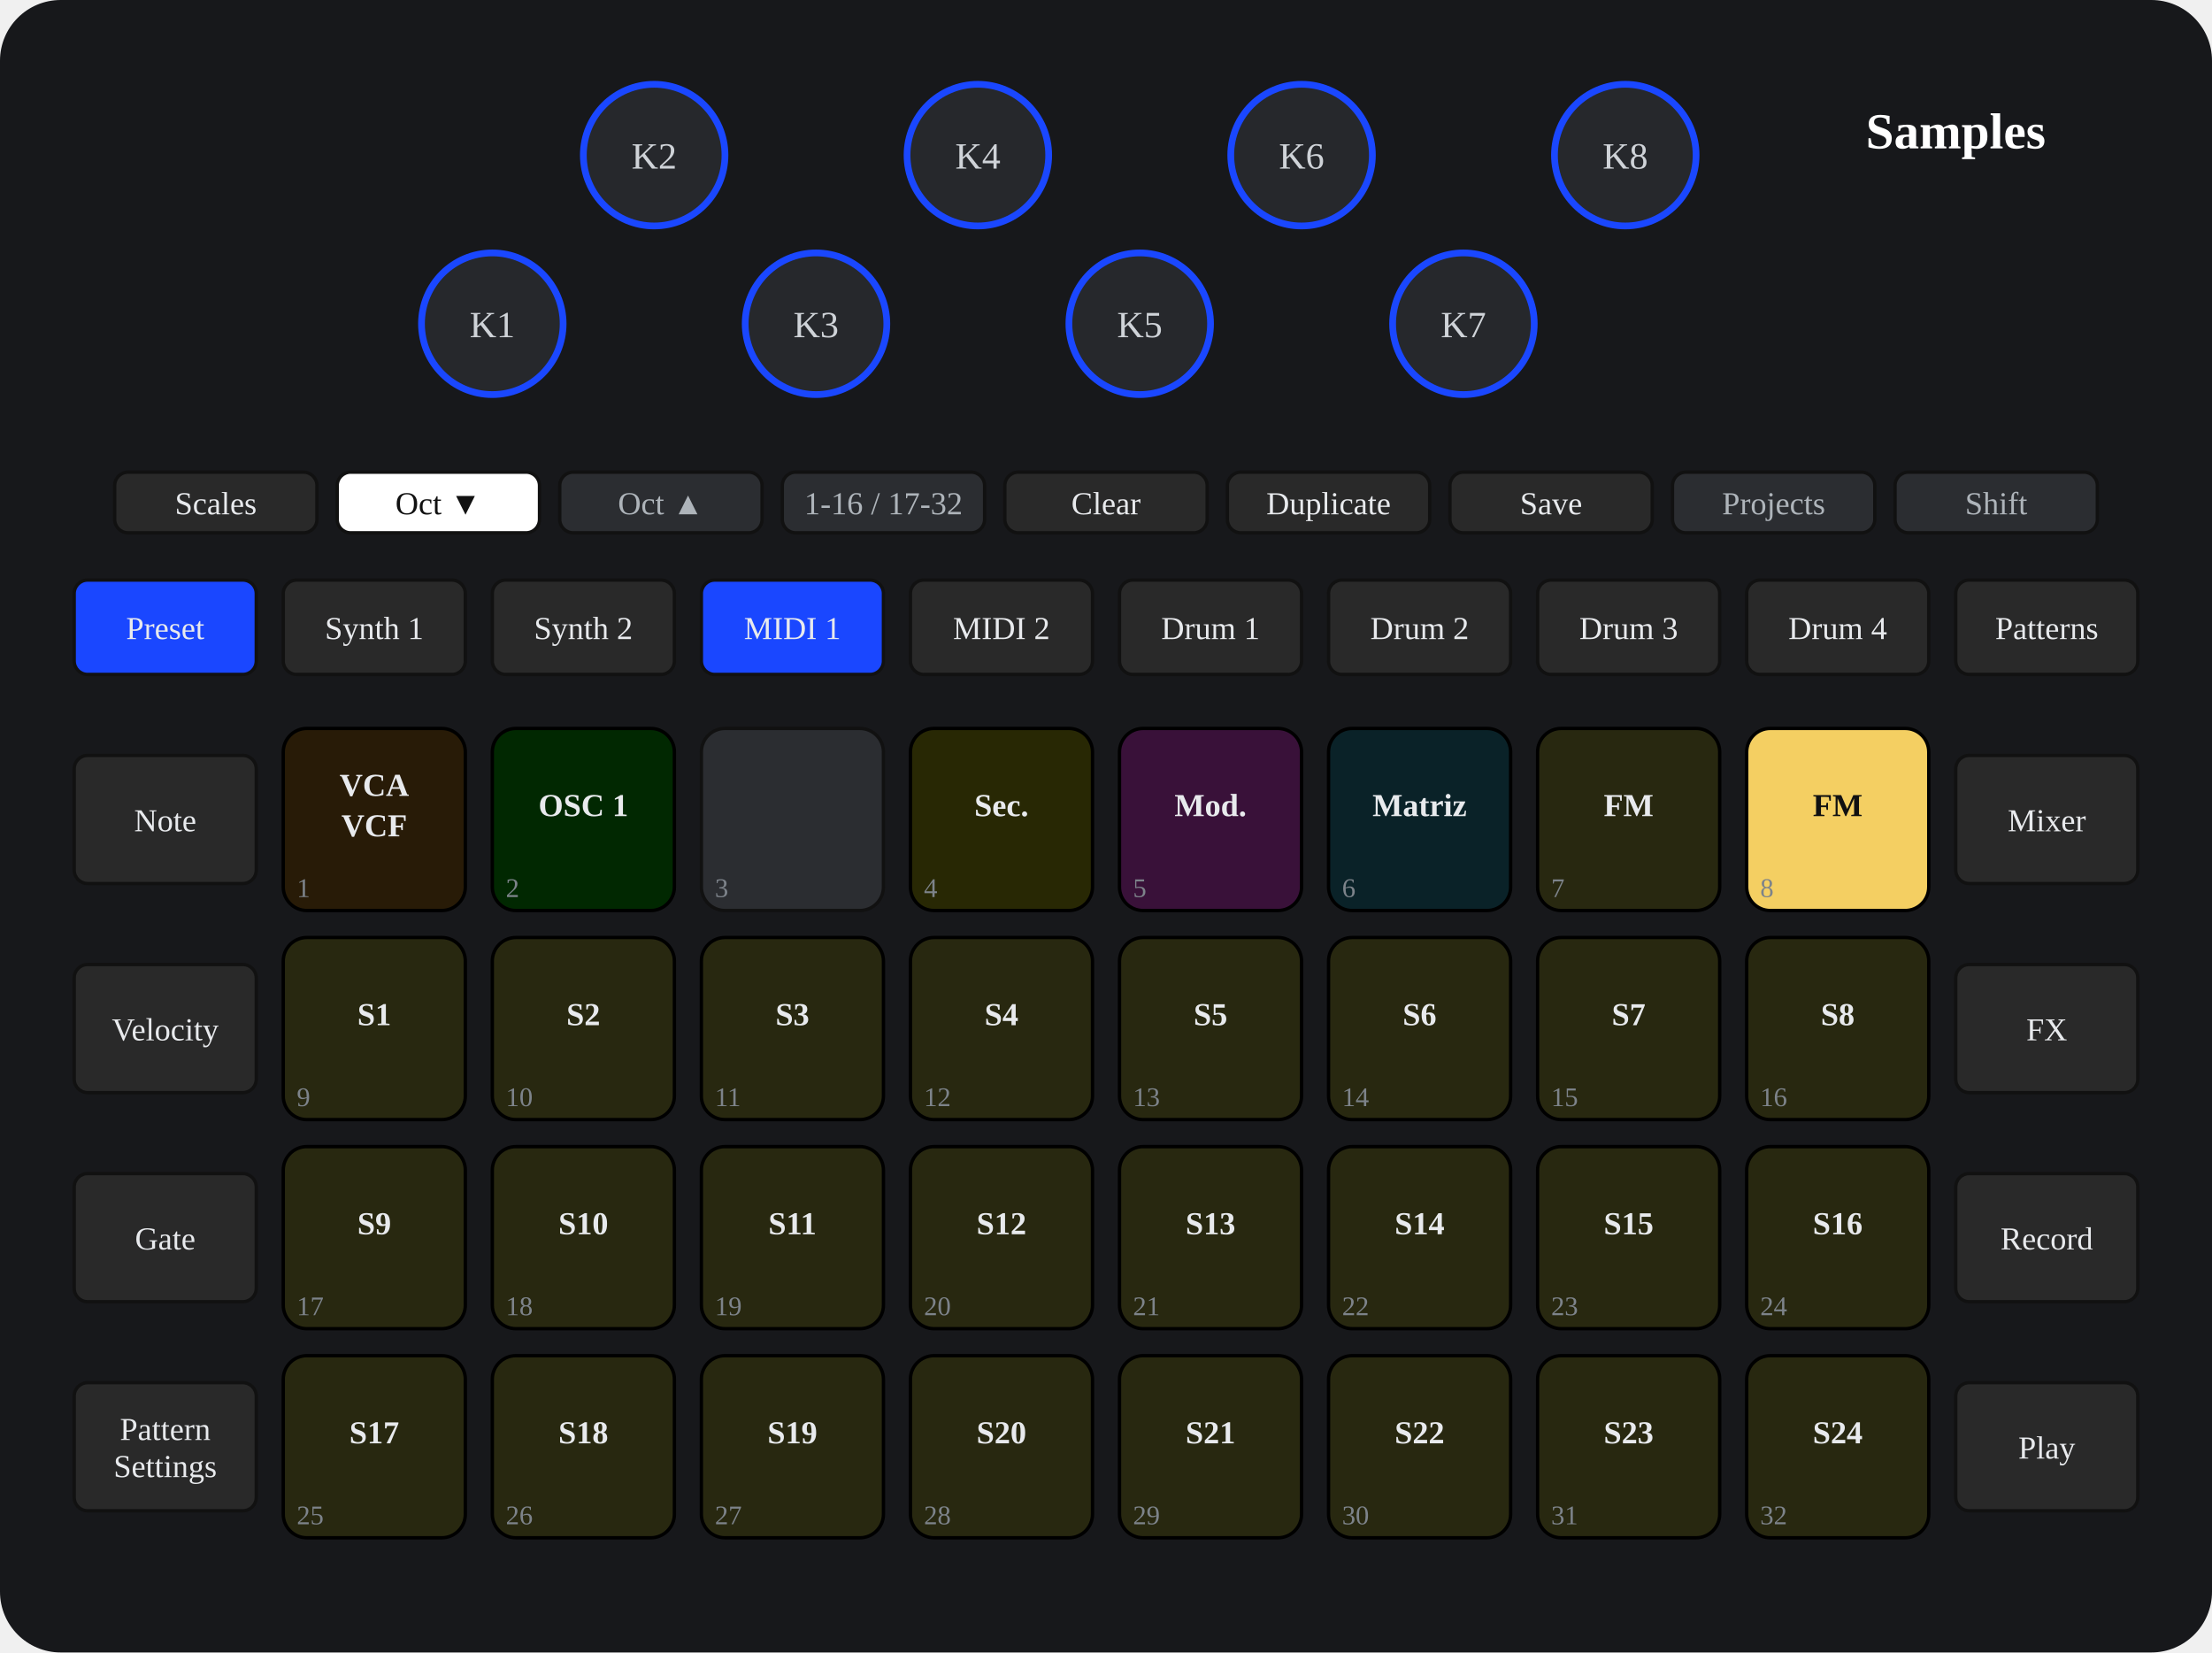
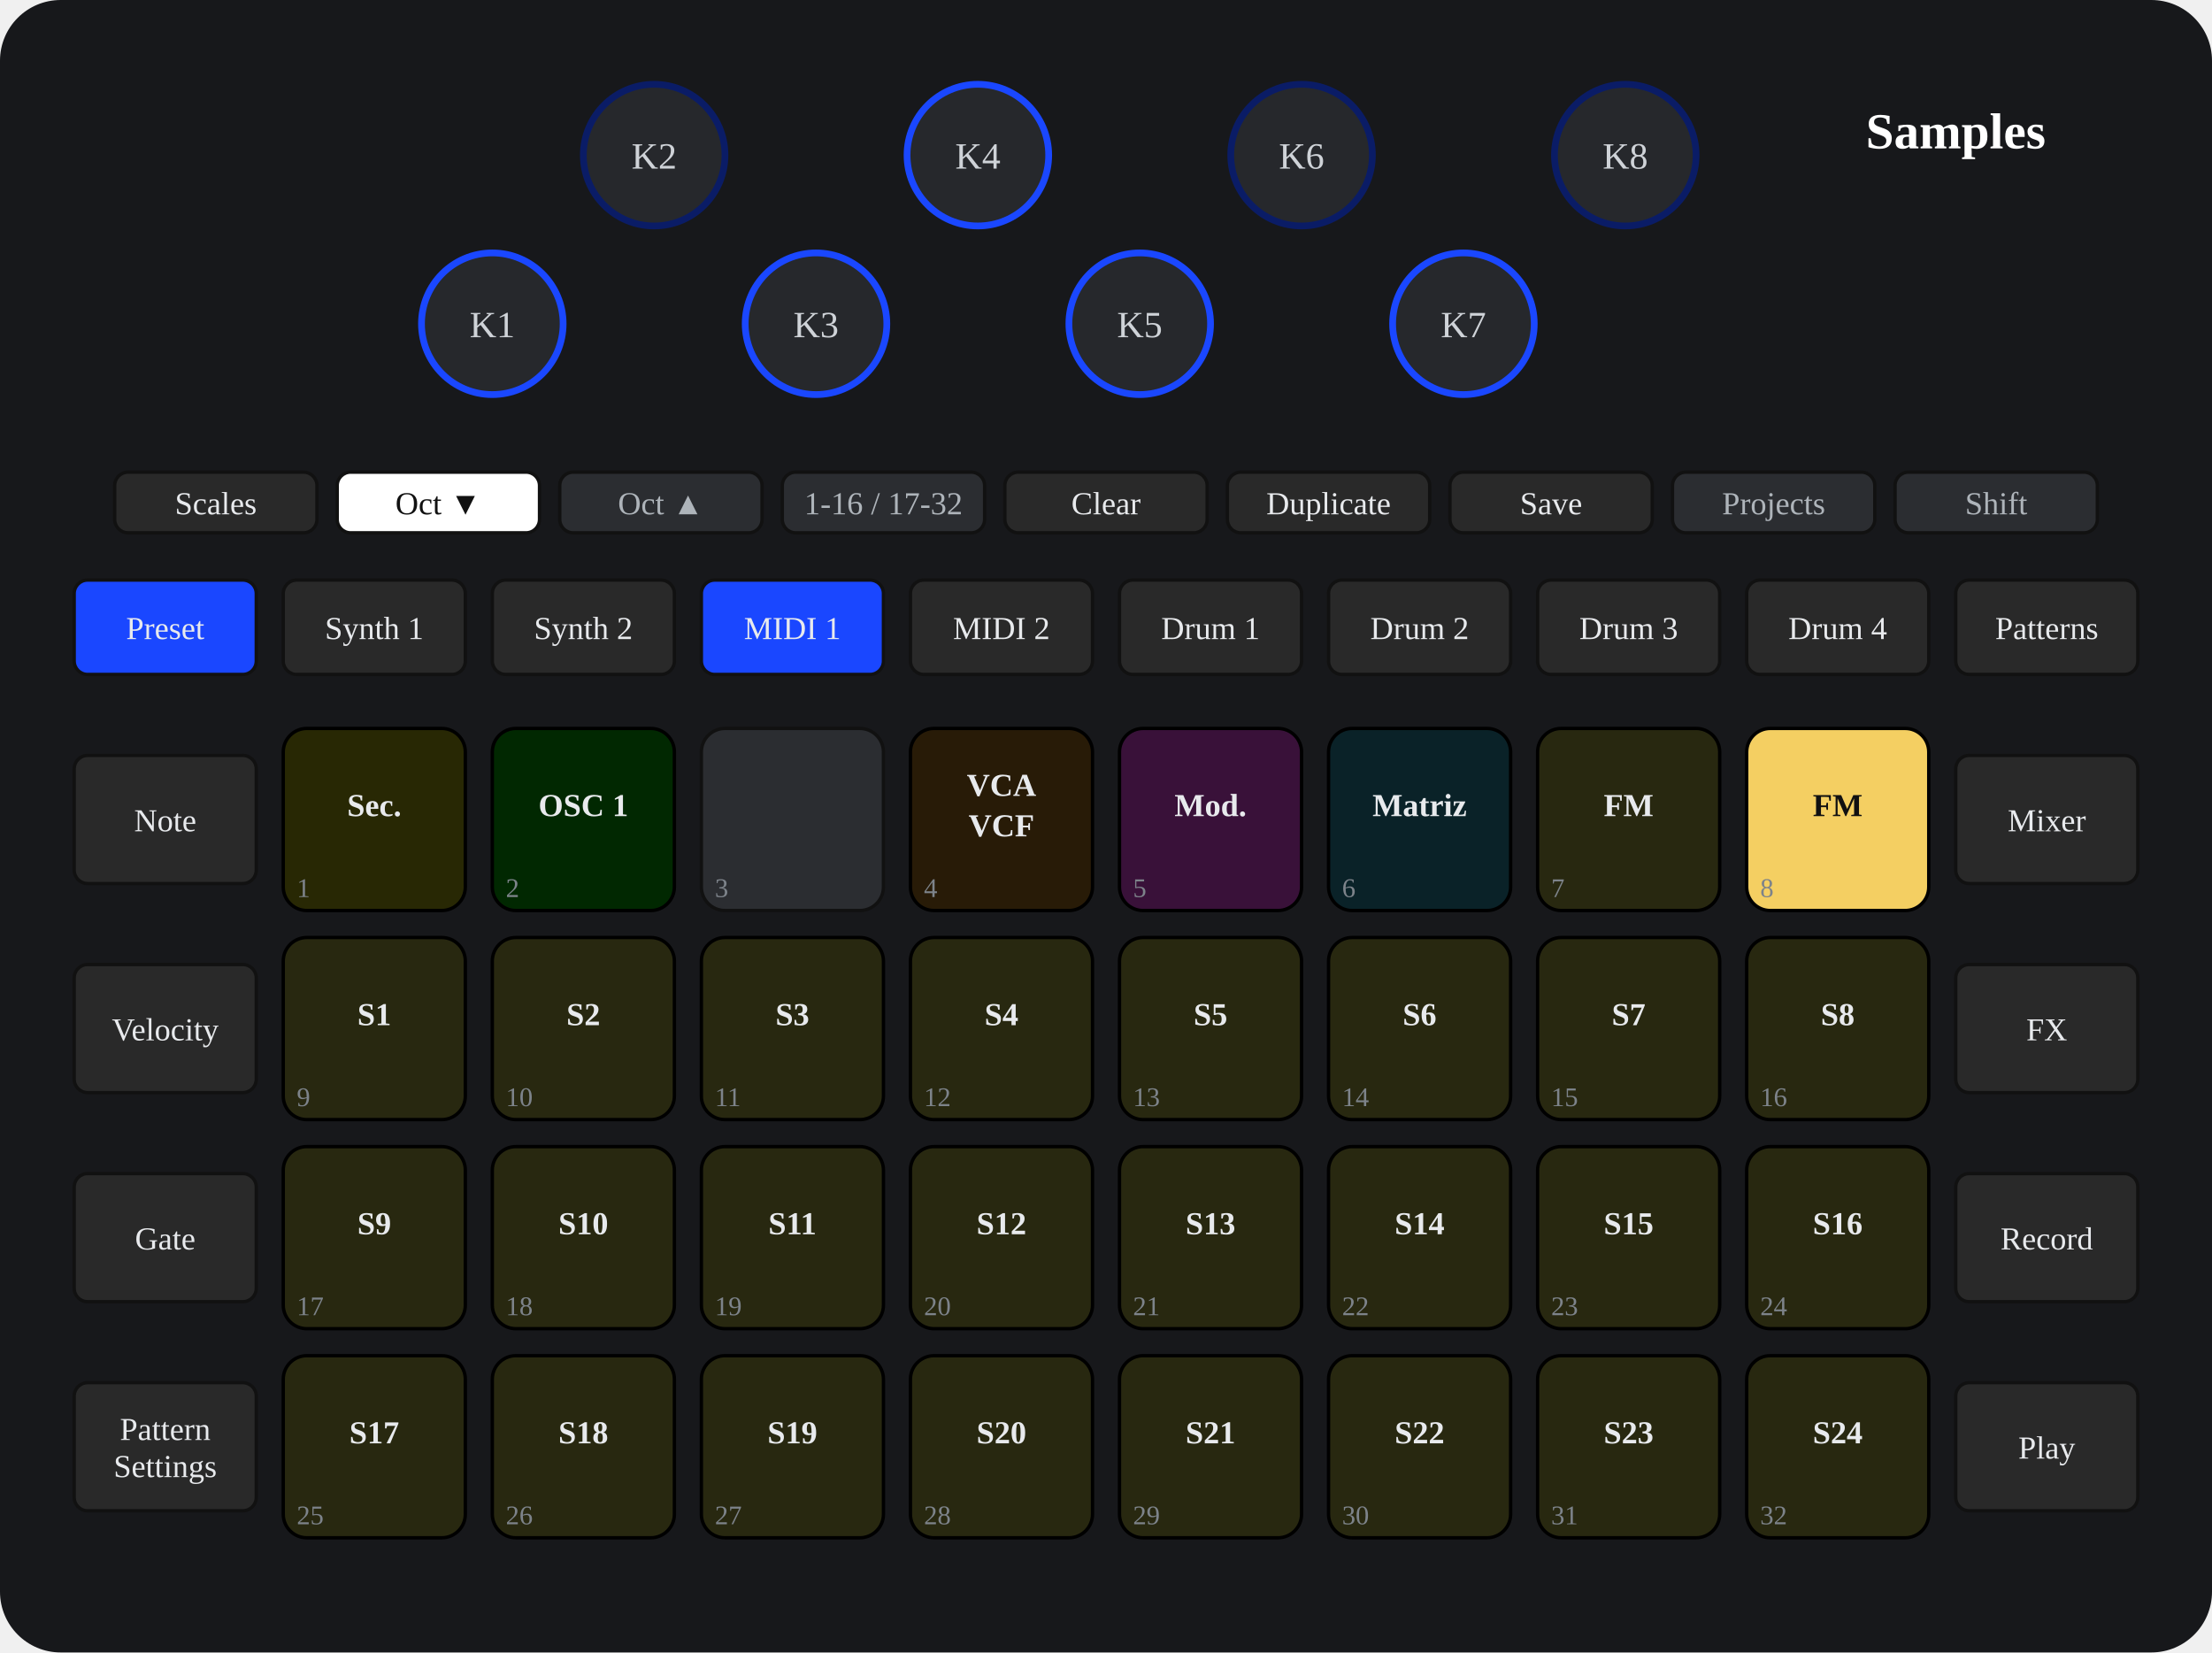
<svg xmlns="http://www.w3.org/2000/svg" viewBox="0 0 656 490" role="img" aria-label="Pad 8 mantenido: los samples del pack (pads 9-32; Octave ▼ / ▲ = página). Un toque pone un ciclo de ese sample en el cuadro que señala K3 de OSC 1.">
  <rect x="0" y="0" width="656" height="490" rx="18" fill="#17181b" />
  <circle cx="146" cy="96" r="21" fill="#26282c" stroke="#1a47ff" stroke-width="2" />
  <text x="146" y="100" font-size="11" fill="#cfd3d8" text-anchor="middle">K1</text>
-   <circle cx="194" cy="46" r="21" fill="#26282c" stroke="#1a47ff" stroke-width="2" />
+   <circle cx="194" cy="46" r="21" fill="#26282c" stroke="#0a1c66" stroke-width="2" />
  <text x="194" y="50" font-size="11" fill="#cfd3d8" text-anchor="middle">K2</text>
  <circle cx="242" cy="96" r="21" fill="#26282c" stroke="#1a47ff" stroke-width="2" />
  <text x="242" y="100" font-size="11" fill="#cfd3d8" text-anchor="middle">K3</text>
  <circle cx="290" cy="46" r="21" fill="#26282c" stroke="#1a47ff" stroke-width="2" />
  <text x="290" y="50" font-size="11" fill="#cfd3d8" text-anchor="middle">K4</text>
  <circle cx="338" cy="96" r="21" fill="#26282c" stroke="#1a47ff" stroke-width="2" />
  <text x="338" y="100" font-size="11" fill="#cfd3d8" text-anchor="middle">K5</text>
-   <circle cx="386" cy="46" r="21" fill="#26282c" stroke="#1a47ff" stroke-width="2" />
+   <circle cx="386" cy="46" r="21" fill="#26282c" stroke="#0a1c66" stroke-width="2" />
  <text x="386" y="50" font-size="11" fill="#cfd3d8" text-anchor="middle">K6</text>
  <circle cx="434" cy="96" r="21" fill="#26282c" stroke="#1a47ff" stroke-width="2" />
  <text x="434" y="100" font-size="11" fill="#cfd3d8" text-anchor="middle">K7</text>
-   <circle cx="482" cy="46" r="21" fill="#26282c" stroke="#1a47ff" stroke-width="2" />
+   <circle cx="482" cy="46" r="21" fill="#26282c" stroke="#0a1c66" stroke-width="2" />
  <text x="482" y="50" font-size="11" fill="#cfd3d8" text-anchor="middle">K8</text>
  <text x="580" y="44" font-size="15" font-weight="bold" fill="#ffffff" text-anchor="middle">Samples</text>
  <rect x="34" y="140" width="60" height="18" rx="4" fill="#292929" stroke="#111" />
  <text x="64.0" y="152.5" font-size="9.5" fill="#e8eaed" text-anchor="middle">Scales</text>
  <rect x="100" y="140" width="60" height="18" rx="4" fill="#ffffff" stroke="#111" />
  <text x="130.0" y="152.5" font-size="9.5" fill="#111" text-anchor="middle">Oct ▼</text>
  <rect x="166" y="140" width="60" height="18" rx="4" fill="#2b2d31" stroke="#111" />
  <text x="196.0" y="152.5" font-size="9.5" fill="#aeb4ba" text-anchor="middle">Oct ▲</text>
  <rect x="232" y="140" width="60" height="18" rx="4" fill="#2b2d31" stroke="#111" />
  <text x="262.0" y="152.5" font-size="9.5" fill="#aeb4ba" text-anchor="middle">1-16 / 17-32</text>
  <rect x="298" y="140" width="60" height="18" rx="4" fill="#292929" stroke="#111" />
  <text x="328.0" y="152.5" font-size="9.5" fill="#e8eaed" text-anchor="middle">Clear</text>
  <rect x="364" y="140" width="60" height="18" rx="4" fill="#292929" stroke="#111" />
  <text x="394.0" y="152.5" font-size="9.5" fill="#e8eaed" text-anchor="middle">Duplicate</text>
  <rect x="430" y="140" width="60" height="18" rx="4" fill="#292929" stroke="#111" />
  <text x="460.0" y="152.5" font-size="9.5" fill="#e8eaed" text-anchor="middle">Save</text>
  <rect x="496" y="140" width="60" height="18" rx="4" fill="#2b2d31" stroke="#111" />
  <text x="526.0" y="152.5" font-size="9.5" fill="#aeb4ba" text-anchor="middle">Projects</text>
  <rect x="562" y="140" width="60" height="18" rx="4" fill="#2b2d31" stroke="#111" />
  <text x="592.0" y="152.5" font-size="9.5" fill="#aeb4ba" text-anchor="middle">Shift</text>
  <rect x="22" y="172" width="54" height="28" rx="4" fill="#1a47ff" stroke="#111" />
  <text x="49.0" y="189.5" font-size="9.5" fill="#e8eaed" text-anchor="middle">Preset</text>
  <rect x="84" y="172" width="54" height="28" rx="4" fill="#292929" stroke="#111" />
  <text x="111.0" y="189.5" font-size="9.5" fill="#e8eaed" text-anchor="middle">Synth 1</text>
  <rect x="146" y="172" width="54" height="28" rx="4" fill="#292929" stroke="#111" />
  <text x="173.0" y="189.5" font-size="9.5" fill="#e8eaed" text-anchor="middle">Synth 2</text>
  <rect x="208" y="172" width="54" height="28" rx="4" fill="#1a47ff" stroke="#111" />
  <text x="235.0" y="189.5" font-size="9.5" fill="#e8eaed" text-anchor="middle">MIDI 1</text>
  <rect x="270" y="172" width="54" height="28" rx="4" fill="#292929" stroke="#111" />
  <text x="297.0" y="189.5" font-size="9.5" fill="#e8eaed" text-anchor="middle">MIDI 2</text>
  <rect x="332" y="172" width="54" height="28" rx="4" fill="#292929" stroke="#111" />
  <text x="359.0" y="189.5" font-size="9.5" fill="#e8eaed" text-anchor="middle">Drum 1</text>
  <rect x="394" y="172" width="54" height="28" rx="4" fill="#292929" stroke="#111" />
  <text x="421.0" y="189.5" font-size="9.5" fill="#e8eaed" text-anchor="middle">Drum 2</text>
  <rect x="456" y="172" width="54" height="28" rx="4" fill="#292929" stroke="#111" />
  <text x="483.0" y="189.5" font-size="9.5" fill="#e8eaed" text-anchor="middle">Drum 3</text>
  <rect x="518" y="172" width="54" height="28" rx="4" fill="#292929" stroke="#111" />
  <text x="545.0" y="189.5" font-size="9.5" fill="#e8eaed" text-anchor="middle">Drum 4</text>
  <rect x="580" y="172" width="54" height="28" rx="4" fill="#292929" stroke="#111" />
  <text x="607.0" y="189.5" font-size="9.5" fill="#e8eaed" text-anchor="middle">Patterns</text>
  <rect x="22" y="224" width="54" height="38" rx="4" fill="#292929" stroke="#111" />
  <text x="49.0" y="246.5" font-size="9.5" fill="#e8eaed" text-anchor="middle">Note</text>
  <rect x="580" y="224" width="54" height="38" rx="4" fill="#292929" stroke="#111" />
  <text x="607.0" y="246.5" font-size="9.5" fill="#e8eaed" text-anchor="middle">Mixer</text>
  <rect x="22" y="286" width="54" height="38" rx="4" fill="#292929" stroke="#111" />
  <text x="49.0" y="308.5" font-size="9.5" fill="#e8eaed" text-anchor="middle">Velocity</text>
  <rect x="580" y="286" width="54" height="38" rx="4" fill="#292929" stroke="#111" />
  <text x="607.0" y="308.5" font-size="9.5" fill="#e8eaed" text-anchor="middle">FX</text>
  <rect x="22" y="348" width="54" height="38" rx="4" fill="#292929" stroke="#111" />
  <text x="49.0" y="370.5" font-size="9.5" fill="#e8eaed" text-anchor="middle">Gate</text>
  <rect x="580" y="348" width="54" height="38" rx="4" fill="#292929" stroke="#111" />
  <text x="607.0" y="370.5" font-size="9.5" fill="#e8eaed" text-anchor="middle">Record</text>
  <rect x="22" y="410" width="54" height="38" rx="4" fill="#292929" stroke="#111" />
  <text x="49.0" y="427.0" font-size="9.5" fill="#e8eaed" text-anchor="middle">Pattern</text>
  <text x="49.0" y="438.0" font-size="9.5" fill="#e8eaed" text-anchor="middle">Settings</text>
  <rect x="580" y="410" width="54" height="38" rx="4" fill="#292929" stroke="#111" />
  <text x="607.0" y="432.5" font-size="9.5" fill="#e8eaed" text-anchor="middle">Play</text>
-   <rect x="84" y="216" width="54" height="54" rx="7" fill="#291c07" fill-opacity="0.95" stroke="#000" stroke-width="1" />
-   <text x="111.0" y="236" font-size="9.5" fill="#e8eaed" text-anchor="middle" font-weight="bold">VCA</text>
-   <text x="111.0" y="248" font-size="9.5" fill="#e8eaed" text-anchor="middle" font-weight="bold">VCF</text>
+   <rect x="84" y="216" width="54" height="54" rx="7" fill="#292904" fill-opacity="0.95" stroke="#000" stroke-width="1" />
+   <text x="111.0" y="242" font-size="9.5" fill="#e8eaed" text-anchor="middle" font-weight="bold">Sec.</text>
  <text x="88" y="266" font-size="8" fill="#7d838a">1</text>
  <rect x="146" y="216" width="54" height="54" rx="7" fill="#002900" fill-opacity="0.95" stroke="#000" stroke-width="1" />
  <text x="173.0" y="242" font-size="9.5" fill="#e8eaed" text-anchor="middle" font-weight="bold">OSC 1</text>
  <text x="150" y="266" font-size="8" fill="#7d838a">2</text>
  <rect x="208" y="216" width="54" height="54" rx="7" fill="#2b2d31" stroke="#111" />
  <text x="212" y="266" font-size="8" fill="#7d838a">3</text>
-   <rect x="270" y="216" width="54" height="54" rx="7" fill="#292904" fill-opacity="0.95" stroke="#000" stroke-width="1" />
-   <text x="297.0" y="242" font-size="9.5" fill="#e8eaed" text-anchor="middle" font-weight="bold">Sec.</text>
+   <rect x="270" y="216" width="54" height="54" rx="7" fill="#291c07" fill-opacity="0.95" stroke="#000" stroke-width="1" />
+   <text x="297.0" y="236" font-size="9.5" fill="#e8eaed" text-anchor="middle" font-weight="bold">VCA</text>
+   <text x="297.0" y="248" font-size="9.5" fill="#e8eaed" text-anchor="middle" font-weight="bold">VCF</text>
  <text x="274" y="266" font-size="8" fill="#7d838a">4</text>
  <rect x="332" y="216" width="54" height="54" rx="7" fill="#3b113b" fill-opacity="0.95" stroke="#000" stroke-width="1" />
  <text x="359.0" y="242" font-size="9.5" fill="#e8eaed" text-anchor="middle" font-weight="bold">Mod.</text>
  <text x="336" y="266" font-size="8" fill="#7d838a">5</text>
  <rect x="394" y="216" width="54" height="54" rx="7" fill="#0a2329" fill-opacity="0.95" stroke="#000" stroke-width="1" />
  <text x="421.0" y="242" font-size="9.5" fill="#e8eaed" text-anchor="middle" font-weight="bold">Matriz</text>
  <text x="398" y="266" font-size="8" fill="#7d838a">6</text>
  <rect x="456" y="216" width="54" height="54" rx="7" fill="#292910" fill-opacity="0.95" stroke="#000" stroke-width="1" />
  <text x="483.0" y="242" font-size="9.5" fill="#e8eaed" text-anchor="middle" font-weight="bold">FM</text>
  <text x="460" y="266" font-size="8" fill="#7d838a">7</text>
  <rect x="518" y="216" width="54" height="54" rx="7" fill="#ffd966" fill-opacity="0.95" stroke="#000" stroke-width="1" />
  <text x="545.0" y="242" font-size="9.5" fill="#111" text-anchor="middle" font-weight="bold">FM</text>
  <text x="522" y="266" font-size="8" fill="#7d838a">8</text>
  <rect x="84" y="278" width="54" height="54" rx="7" fill="#292910" fill-opacity="0.95" stroke="#000" stroke-width="1" />
  <text x="111.0" y="304" font-size="9.5" fill="#e8eaed" text-anchor="middle" font-weight="bold">S1</text>
  <text x="88" y="328" font-size="8" fill="#7d838a">9</text>
  <rect x="146" y="278" width="54" height="54" rx="7" fill="#292910" fill-opacity="0.95" stroke="#000" stroke-width="1" />
  <text x="173.0" y="304" font-size="9.5" fill="#e8eaed" text-anchor="middle" font-weight="bold">S2</text>
  <text x="150" y="328" font-size="8" fill="#7d838a">10</text>
  <rect x="208" y="278" width="54" height="54" rx="7" fill="#292910" fill-opacity="0.95" stroke="#000" stroke-width="1" />
  <text x="235.0" y="304" font-size="9.5" fill="#e8eaed" text-anchor="middle" font-weight="bold">S3</text>
  <text x="212" y="328" font-size="8" fill="#7d838a">11</text>
  <rect x="270" y="278" width="54" height="54" rx="7" fill="#292910" fill-opacity="0.95" stroke="#000" stroke-width="1" />
  <text x="297.0" y="304" font-size="9.5" fill="#e8eaed" text-anchor="middle" font-weight="bold">S4</text>
  <text x="274" y="328" font-size="8" fill="#7d838a">12</text>
  <rect x="332" y="278" width="54" height="54" rx="7" fill="#292910" fill-opacity="0.95" stroke="#000" stroke-width="1" />
  <text x="359.0" y="304" font-size="9.5" fill="#e8eaed" text-anchor="middle" font-weight="bold">S5</text>
  <text x="336" y="328" font-size="8" fill="#7d838a">13</text>
  <rect x="394" y="278" width="54" height="54" rx="7" fill="#292910" fill-opacity="0.95" stroke="#000" stroke-width="1" />
  <text x="421.0" y="304" font-size="9.5" fill="#e8eaed" text-anchor="middle" font-weight="bold">S6</text>
  <text x="398" y="328" font-size="8" fill="#7d838a">14</text>
  <rect x="456" y="278" width="54" height="54" rx="7" fill="#292910" fill-opacity="0.95" stroke="#000" stroke-width="1" />
  <text x="483.0" y="304" font-size="9.5" fill="#e8eaed" text-anchor="middle" font-weight="bold">S7</text>
  <text x="460" y="328" font-size="8" fill="#7d838a">15</text>
  <rect x="518" y="278" width="54" height="54" rx="7" fill="#292910" fill-opacity="0.95" stroke="#000" stroke-width="1" />
  <text x="545.0" y="304" font-size="9.5" fill="#e8eaed" text-anchor="middle" font-weight="bold">S8</text>
  <text x="522" y="328" font-size="8" fill="#7d838a">16</text>
  <rect x="84" y="340" width="54" height="54" rx="7" fill="#292910" fill-opacity="0.95" stroke="#000" stroke-width="1" />
  <text x="111.0" y="366" font-size="9.5" fill="#e8eaed" text-anchor="middle" font-weight="bold">S9</text>
  <text x="88" y="390" font-size="8" fill="#7d838a">17</text>
  <rect x="146" y="340" width="54" height="54" rx="7" fill="#292910" fill-opacity="0.95" stroke="#000" stroke-width="1" />
  <text x="173.0" y="366" font-size="9.5" fill="#e8eaed" text-anchor="middle" font-weight="bold">S10</text>
  <text x="150" y="390" font-size="8" fill="#7d838a">18</text>
  <rect x="208" y="340" width="54" height="54" rx="7" fill="#292910" fill-opacity="0.95" stroke="#000" stroke-width="1" />
  <text x="235.0" y="366" font-size="9.5" fill="#e8eaed" text-anchor="middle" font-weight="bold">S11</text>
  <text x="212" y="390" font-size="8" fill="#7d838a">19</text>
  <rect x="270" y="340" width="54" height="54" rx="7" fill="#292910" fill-opacity="0.95" stroke="#000" stroke-width="1" />
  <text x="297.0" y="366" font-size="9.5" fill="#e8eaed" text-anchor="middle" font-weight="bold">S12</text>
  <text x="274" y="390" font-size="8" fill="#7d838a">20</text>
  <rect x="332" y="340" width="54" height="54" rx="7" fill="#292910" fill-opacity="0.95" stroke="#000" stroke-width="1" />
  <text x="359.0" y="366" font-size="9.5" fill="#e8eaed" text-anchor="middle" font-weight="bold">S13</text>
  <text x="336" y="390" font-size="8" fill="#7d838a">21</text>
  <rect x="394" y="340" width="54" height="54" rx="7" fill="#292910" fill-opacity="0.95" stroke="#000" stroke-width="1" />
  <text x="421.0" y="366" font-size="9.5" fill="#e8eaed" text-anchor="middle" font-weight="bold">S14</text>
  <text x="398" y="390" font-size="8" fill="#7d838a">22</text>
  <rect x="456" y="340" width="54" height="54" rx="7" fill="#292910" fill-opacity="0.95" stroke="#000" stroke-width="1" />
  <text x="483.0" y="366" font-size="9.5" fill="#e8eaed" text-anchor="middle" font-weight="bold">S15</text>
  <text x="460" y="390" font-size="8" fill="#7d838a">23</text>
  <rect x="518" y="340" width="54" height="54" rx="7" fill="#292910" fill-opacity="0.95" stroke="#000" stroke-width="1" />
  <text x="545.0" y="366" font-size="9.5" fill="#e8eaed" text-anchor="middle" font-weight="bold">S16</text>
  <text x="522" y="390" font-size="8" fill="#7d838a">24</text>
  <rect x="84" y="402" width="54" height="54" rx="7" fill="#292910" fill-opacity="0.95" stroke="#000" stroke-width="1" />
  <text x="111.0" y="428" font-size="9.5" fill="#e8eaed" text-anchor="middle" font-weight="bold">S17</text>
  <text x="88" y="452" font-size="8" fill="#7d838a">25</text>
  <rect x="146" y="402" width="54" height="54" rx="7" fill="#292910" fill-opacity="0.95" stroke="#000" stroke-width="1" />
  <text x="173.0" y="428" font-size="9.5" fill="#e8eaed" text-anchor="middle" font-weight="bold">S18</text>
  <text x="150" y="452" font-size="8" fill="#7d838a">26</text>
  <rect x="208" y="402" width="54" height="54" rx="7" fill="#292910" fill-opacity="0.95" stroke="#000" stroke-width="1" />
  <text x="235.0" y="428" font-size="9.5" fill="#e8eaed" text-anchor="middle" font-weight="bold">S19</text>
  <text x="212" y="452" font-size="8" fill="#7d838a">27</text>
  <rect x="270" y="402" width="54" height="54" rx="7" fill="#292910" fill-opacity="0.95" stroke="#000" stroke-width="1" />
  <text x="297.0" y="428" font-size="9.5" fill="#e8eaed" text-anchor="middle" font-weight="bold">S20</text>
  <text x="274" y="452" font-size="8" fill="#7d838a">28</text>
  <rect x="332" y="402" width="54" height="54" rx="7" fill="#292910" fill-opacity="0.95" stroke="#000" stroke-width="1" />
  <text x="359.0" y="428" font-size="9.5" fill="#e8eaed" text-anchor="middle" font-weight="bold">S21</text>
  <text x="336" y="452" font-size="8" fill="#7d838a">29</text>
  <rect x="394" y="402" width="54" height="54" rx="7" fill="#292910" fill-opacity="0.95" stroke="#000" stroke-width="1" />
  <text x="421.0" y="428" font-size="9.5" fill="#e8eaed" text-anchor="middle" font-weight="bold">S22</text>
  <text x="398" y="452" font-size="8" fill="#7d838a">30</text>
  <rect x="456" y="402" width="54" height="54" rx="7" fill="#292910" fill-opacity="0.95" stroke="#000" stroke-width="1" />
  <text x="483.0" y="428" font-size="9.5" fill="#e8eaed" text-anchor="middle" font-weight="bold">S23</text>
  <text x="460" y="452" font-size="8" fill="#7d838a">31</text>
  <rect x="518" y="402" width="54" height="54" rx="7" fill="#292910" fill-opacity="0.95" stroke="#000" stroke-width="1" />
  <text x="545.0" y="428" font-size="9.5" fill="#e8eaed" text-anchor="middle" font-weight="bold">S24</text>
  <text x="522" y="452" font-size="8" fill="#7d838a">32</text>
</svg>
